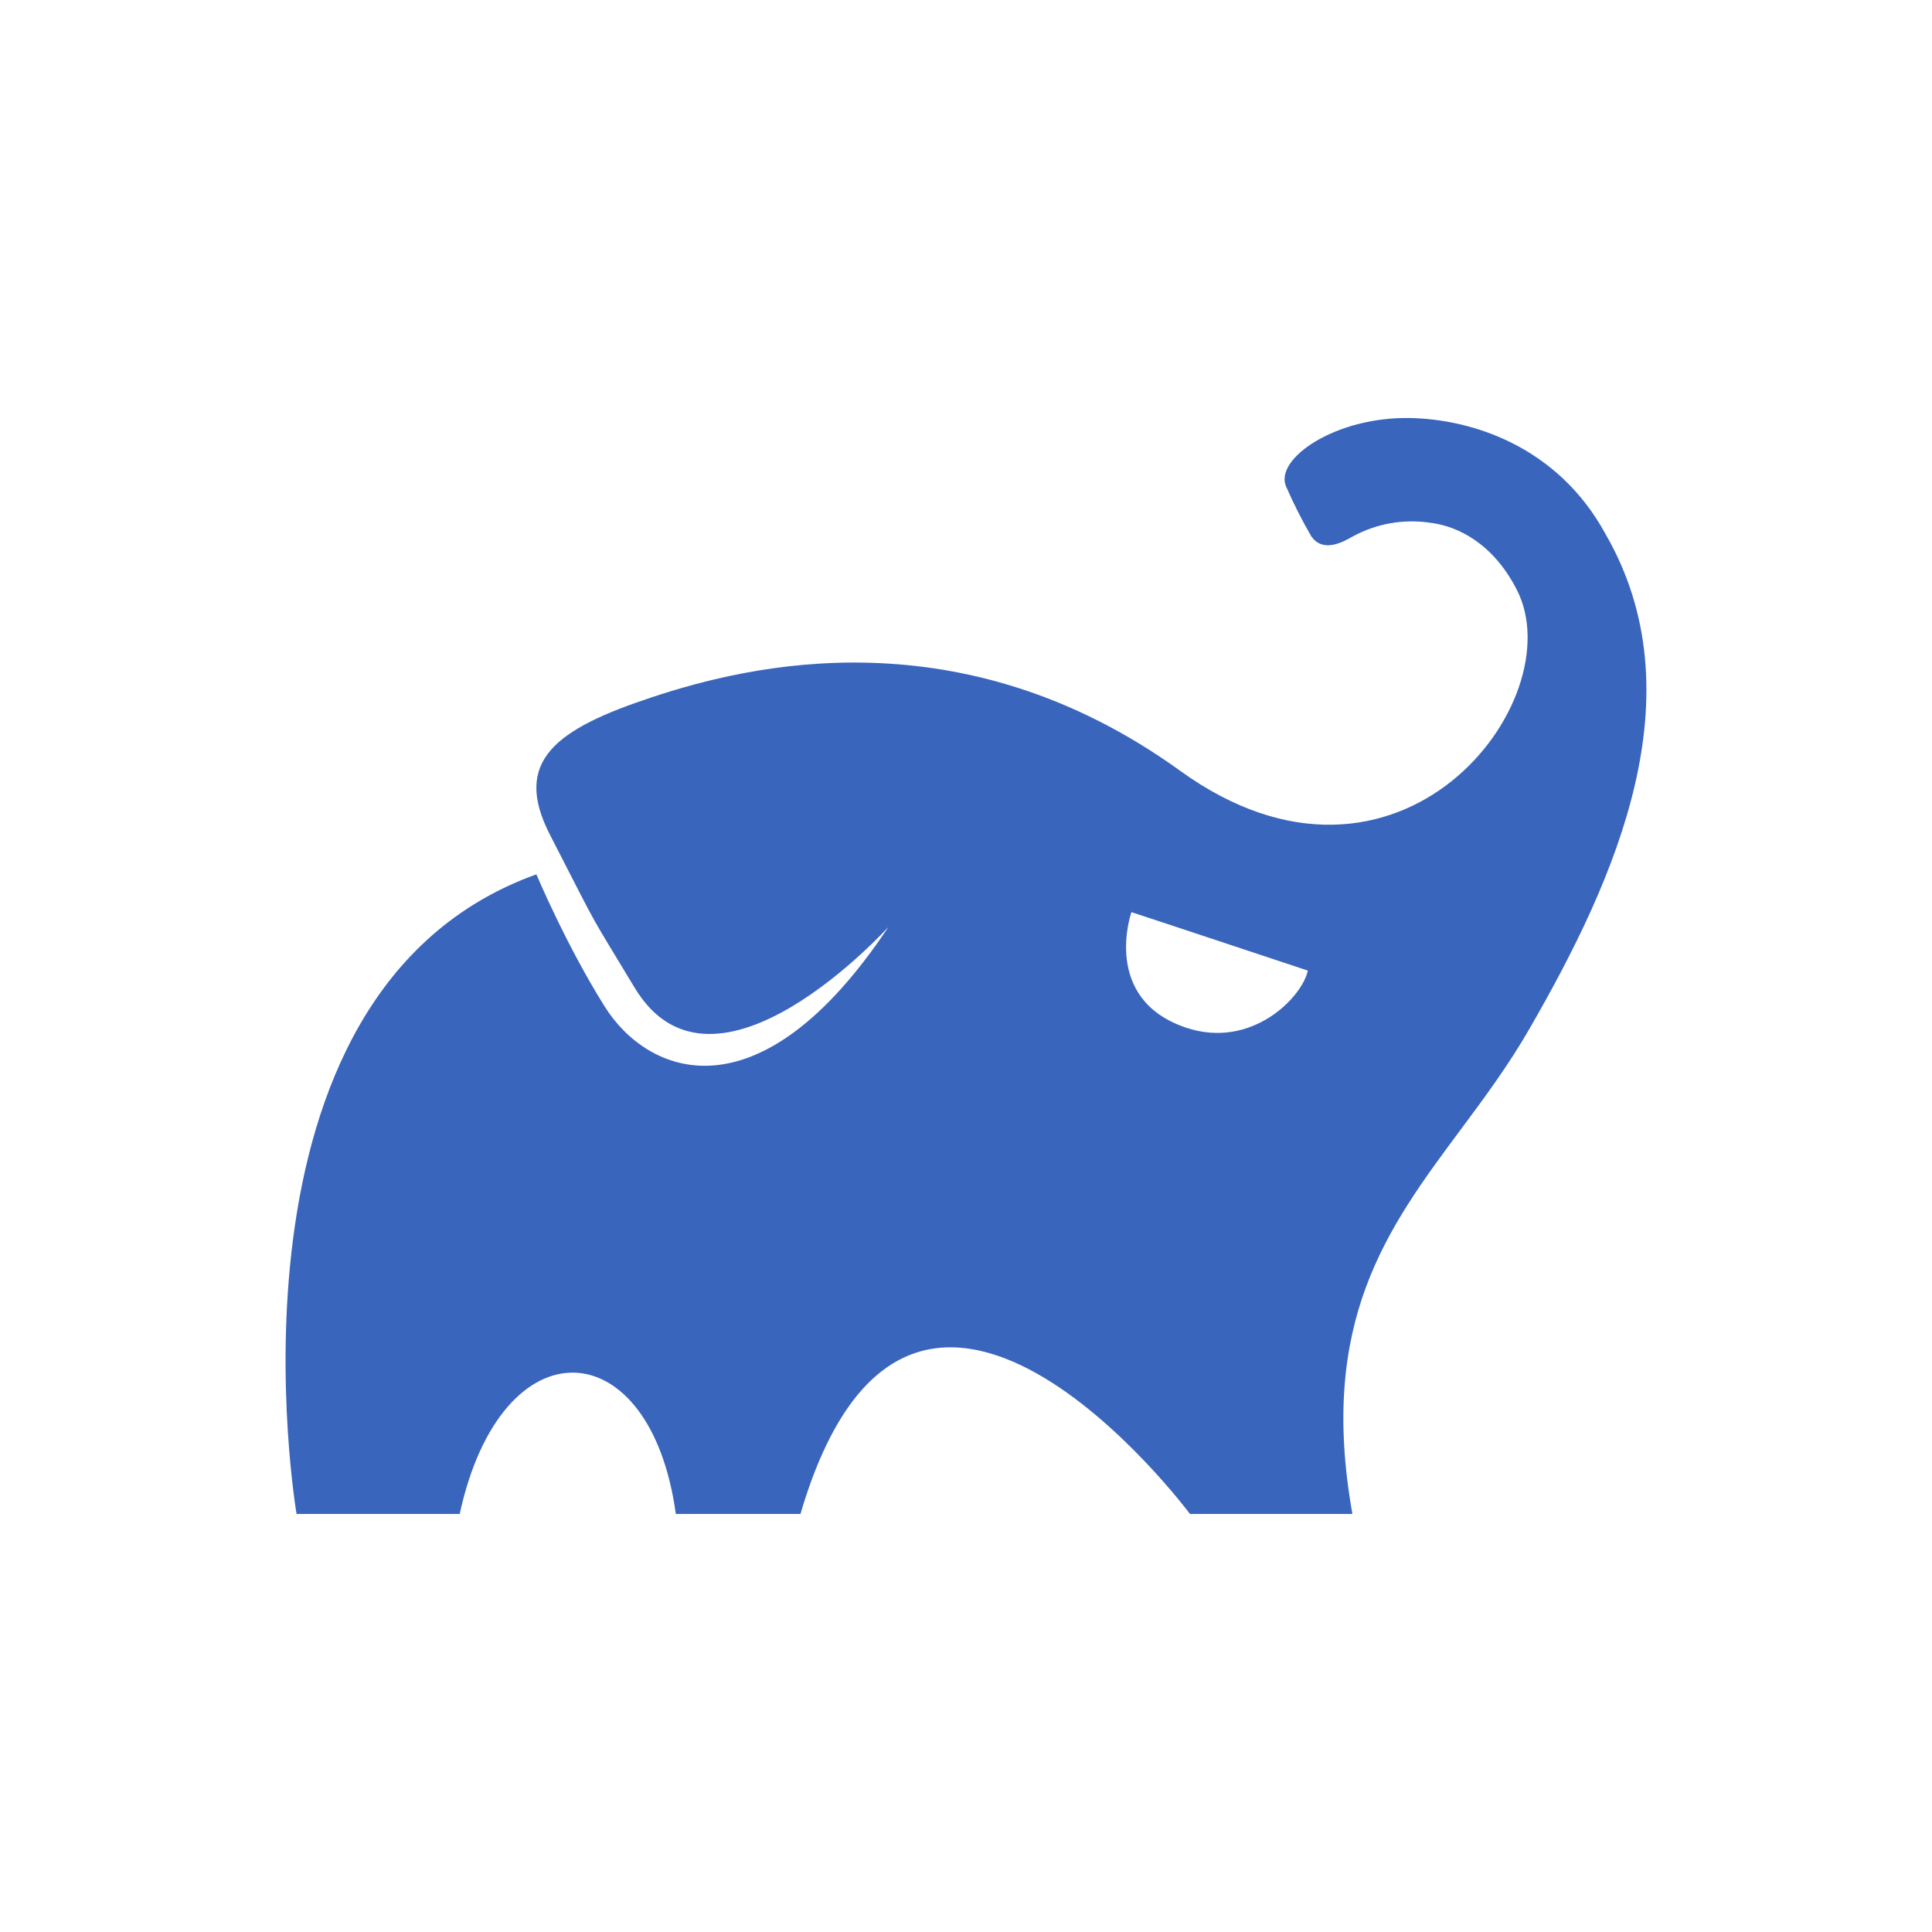
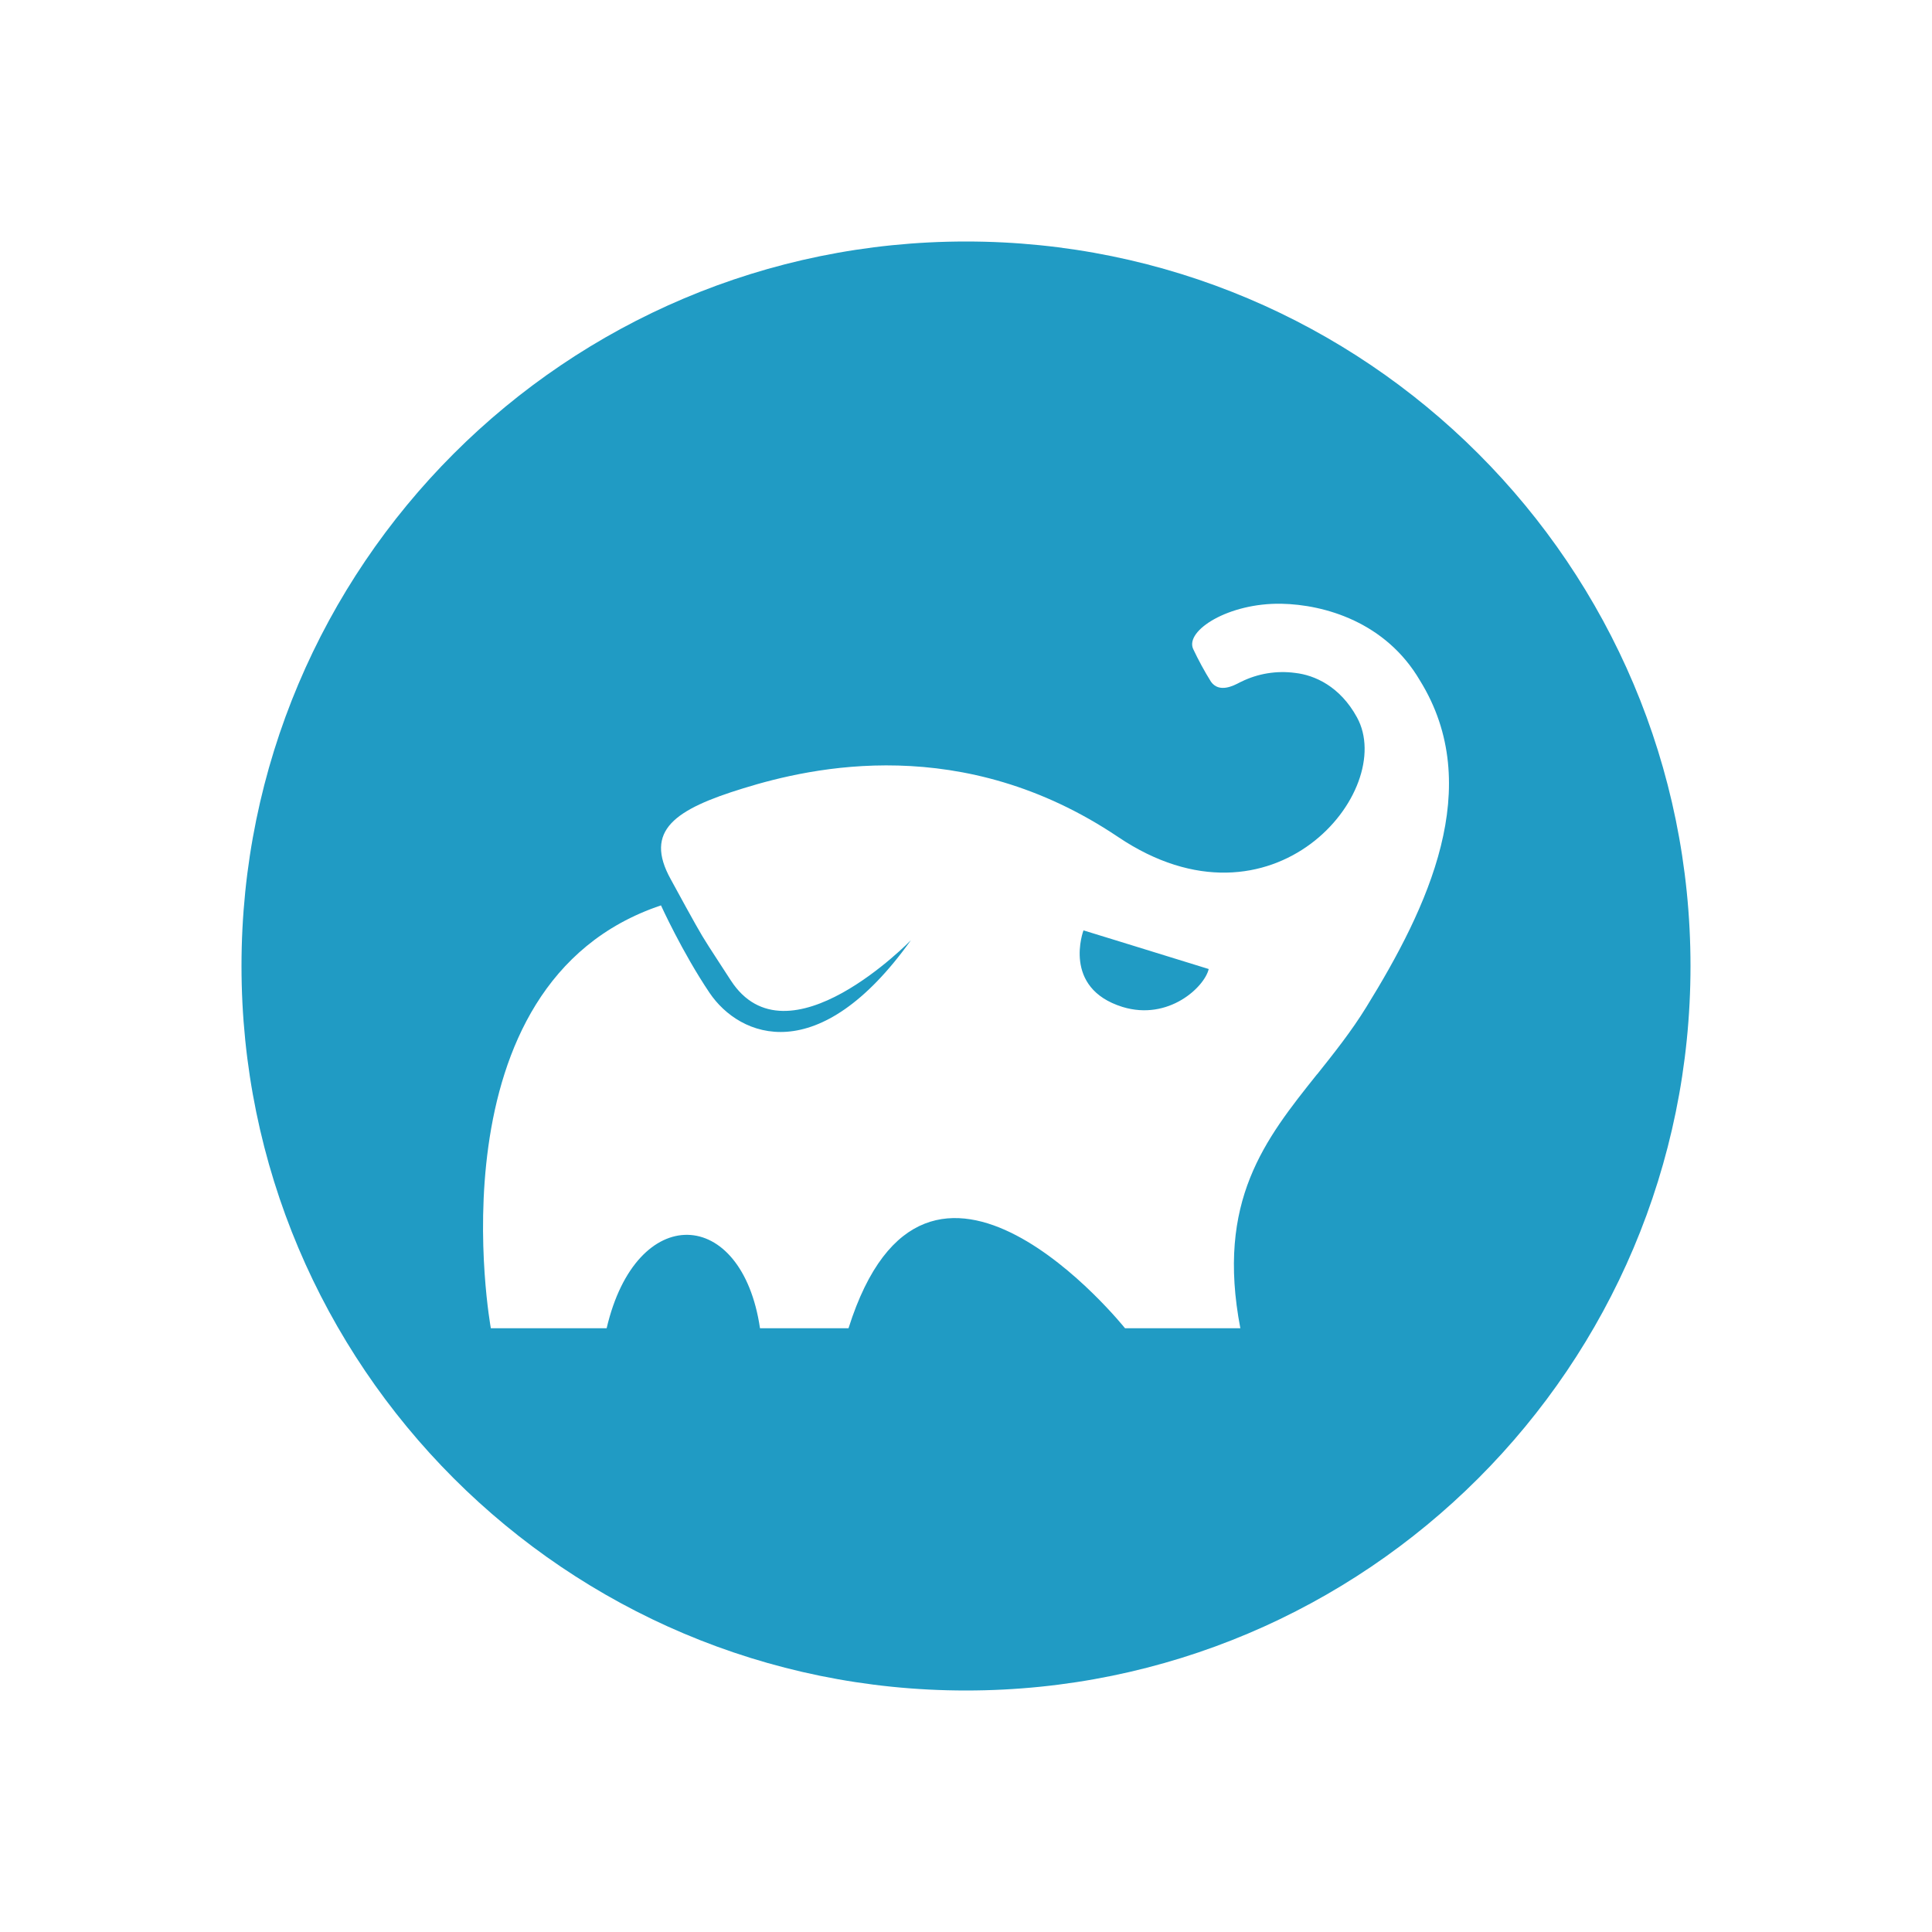
- <svg xmlns="http://www.w3.org/2000/svg" width="16" height="16" fill="none">
-   <path fill="#3965BD" fill-rule="evenodd" d="M11.68 3.462c.504.01 1.217.229 1.616.96.767 1.33.09 2.849-.625 4.09-.176.307-.377.578-.575.844-.606.815-1.18 1.586-.896 3.182H9.855s-2.313-3.105-3.226 0H5.597c-.211-1.531-1.444-1.59-1.79 0H2.456S1.718 8.22 4.442 7.241c0 0 .247.587.566 1.095.354.564 1.276.955 2.35-.66 0 0-1.443 1.598-2.102.504-.196-.325-.268-.44-.334-.558-.074-.132-.141-.269-.367-.708-.316-.613.05-.878.848-1.141.798-.264 2.559-.697 4.37.61 1.81 1.308 3.258-.58 2.789-1.498-.199-.39-.496-.53-.72-.556a1.02 1.02 0 0 0-.632.11l-.015.008c-.074.042-.241.135-.337-.008a4 4 0 0 1-.208-.412c-.096-.229.412-.578 1.03-.565M9.37 7.554s-.255.721.456.958c.538.178.957-.25 1.005-.474-.84-.28-1.461-.484-1.461-.484" clip-rule="evenodd" />
+ <svg xmlns="http://www.w3.org/2000/svg" width="16" height="16" viewBox="0 0 16 16" fill="none">
+   <path fill-rule="evenodd" clip-rule="evenodd" d="M14 8C14 11.314 11.314 14 8 14C4.686 14 2 11.314 2 8C2 4.686 4.686 2 8 2C11.314 2 14 4.686 14 8ZM11.759 5.635C11.476 5.152 10.97 5.007 10.612 5C10.174 4.992 9.813 5.222 9.881 5.374C9.925 5.467 9.974 5.558 10.029 5.646C10.097 5.741 10.216 5.679 10.268 5.651L10.279 5.646C10.416 5.578 10.573 5.552 10.727 5.573C10.886 5.591 11.097 5.683 11.238 5.941C11.571 6.548 10.543 7.796 9.259 6.931C7.973 6.067 6.723 6.353 6.157 6.528C5.59 6.702 5.33 6.877 5.555 7.282C5.606 7.376 5.646 7.448 5.678 7.507C5.746 7.63 5.78 7.691 5.815 7.75C5.848 7.805 5.883 7.859 5.95 7.962C5.978 8.004 6.011 8.056 6.052 8.119C6.52 8.842 7.544 7.786 7.544 7.786C6.782 8.854 6.128 8.595 5.876 8.222C5.65 7.886 5.474 7.498 5.474 7.498C3.541 8.146 4.065 11 4.065 11H5.024C5.269 9.949 6.145 9.988 6.294 11H7.027C7.675 8.947 9.317 11 9.317 11H10.272C10.07 9.945 10.477 9.436 10.907 8.897L10.908 8.897C11.048 8.721 11.191 8.542 11.316 8.339C11.823 7.518 12.304 6.514 11.759 5.635ZM9.296 8.339C8.792 8.182 8.973 7.705 8.973 7.705C8.973 7.705 9.413 7.84 10.01 8.025C9.976 8.173 9.678 8.456 9.296 8.339Z" fill="#209BC4" />
</svg>
